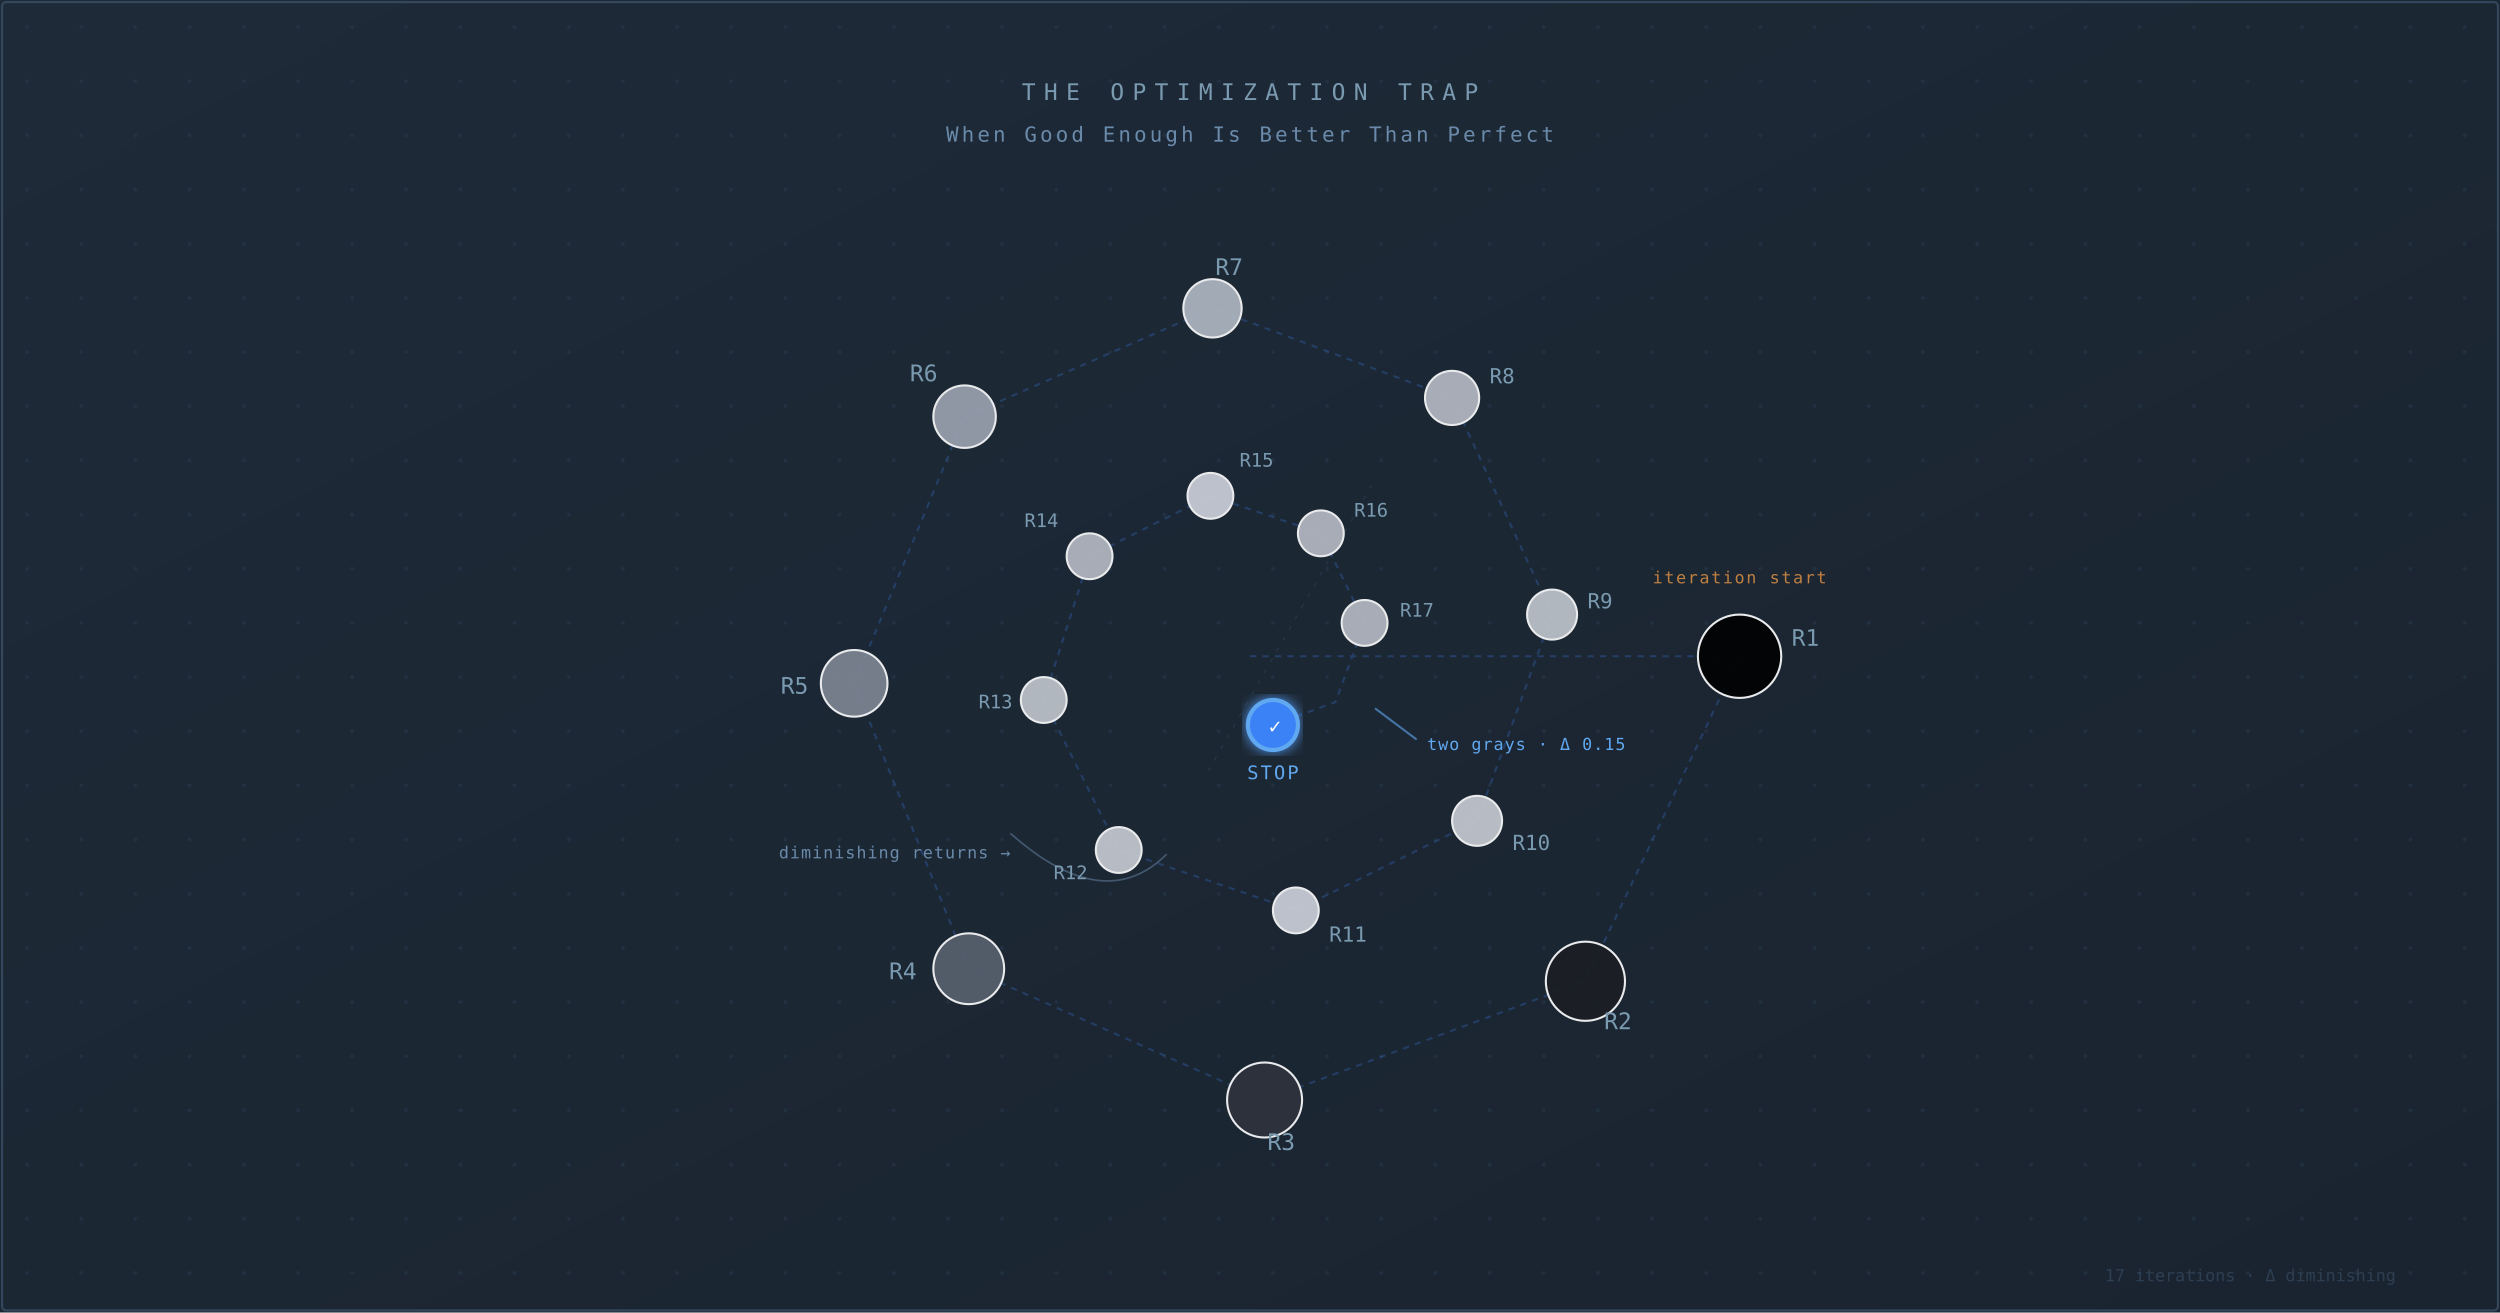
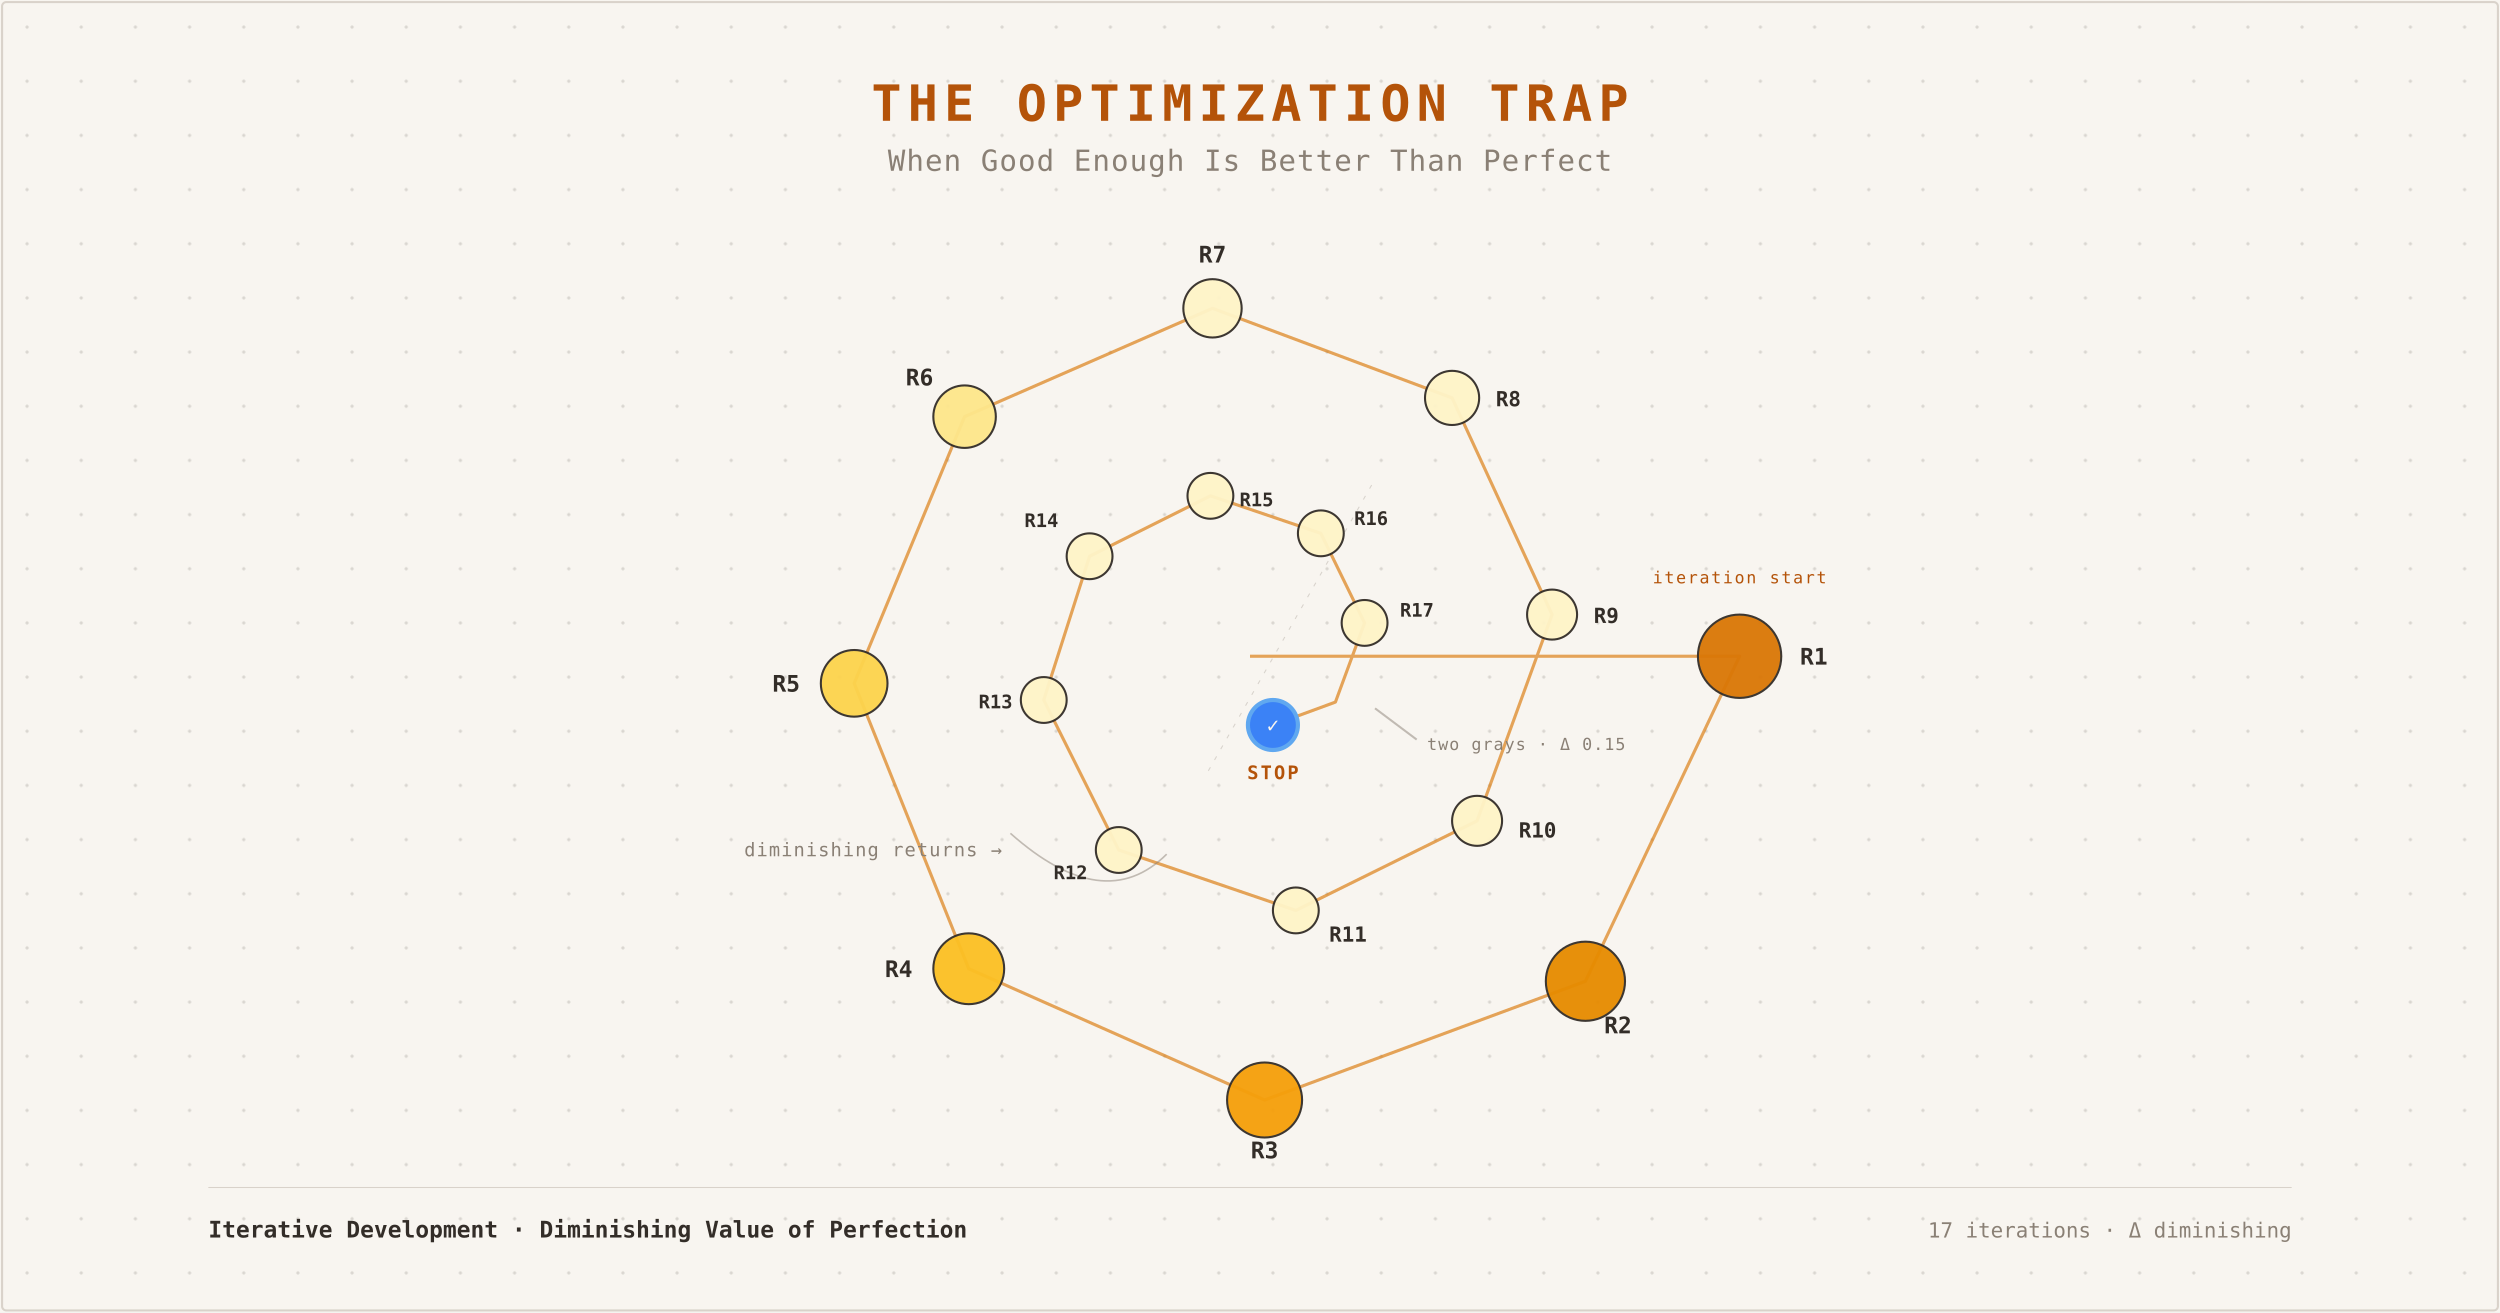
<svg xmlns="http://www.w3.org/2000/svg" width="1200" height="630" viewBox="0 0 1200 630">
  <defs>
-     <linearGradient id="bg" x1="0" y1="0" x2="1" y2="1">
-       <stop offset="0%" stop-color="#1E2A38" />
-       <stop offset="100%" stop-color="#1A2430" />
-     </linearGradient>
+     <style>
+       .canvas-bg { fill: #f8f5f0; }
+       .grid-dots { fill: #332D28; opacity: 0.15; }
+       .frame-border { stroke: #D1C9C0; opacity: 0.8; }
+       .text-primary { fill: #332D28; }
+       .text-title { fill: #B45309; }
+       .text-muted { fill: #8A8075; }
+       .spiral-track { stroke: #D97706; opacity: 0.65; stroke-width: 1.5; }
+       .axis-line { stroke: #8A8075; opacity: 0.3; }
+       .bracket-line { stroke: #8A8075; opacity: 0.5; }
+       .node-txt { fill: #332D28; font-weight: 700; }
+       .node-fill-01 { fill: #D97706; stroke: #332D28; }
+       .node-fill-02 { fill: #E68A00; stroke: #332D28; }
+       .node-fill-03 { fill: #F59E0B; stroke: #332D28; }
+       .node-fill-04 { fill: #FBBF24; stroke: #332D28; }
+       .node-fill-05 { fill: #FCD34D; stroke: #332D28; }
+       .node-fill-06 { fill: #FDE68A; stroke: #332D28; }
+       .node-fill-07 { fill: #FEF3C7; stroke: #332D28; }
+       @media (prefers-color-scheme: dark) {
+         .canvas-bg { fill: #161616; }
+         .grid-dots { fill: #453E38; opacity: 0.3; }
+         .frame-border { stroke: #453E38; opacity: 0.6; }
+         .text-primary { fill: #F8F5F0; }
+         .text-title { fill: #F59E0B; }
+         .text-muted { fill: #7A6A5C; }
+         .spiral-track { stroke: #F59E0B; opacity: 0.7; stroke-width: 1.5; }
+         .axis-line { stroke: #453E38; opacity: 0.5; }
+         .bracket-line { stroke: #7A6A5C; opacity: 0.5; }
+         .node-txt { fill: #F8F5F0; font-weight: 600; }
+         .node-fill-01 { fill: #B45309; stroke: #F8F5F0; }
+         .node-fill-02 { fill: #D97706; stroke: #F8F5F0; }
+         .node-fill-03 { fill: #F59E0B; stroke: #F8F5F0; }
+         .node-fill-04 { fill: #FBBF24; stroke: #F8F5F0; }
+         .node-fill-05 { fill: #FCD34D; stroke: #F8F5F0; }
+         .node-fill-06 { fill: #FDE68A; stroke: #F8F5F0; }
+         .node-fill-07 { fill: #FEF3C7; stroke: #F8F5F0; }
+       }
+     </style>
    <pattern id="dots" width="26" height="26" patternUnits="userSpaceOnUse">
-       <circle cx="13" cy="13" r="0.9" fill="#2A4055" opacity="0.4" />
+       <circle class="grid-dots" cx="13" cy="13" r="0.8" />
    </pattern>
-     <filter id="glow">
-       <feGaussianBlur stdDeviation="3" result="blur" />
-       <feMerge>
-         <feMergeNode in="blur" />
-         <feMergeNode in="SourceGraphic" />
-       </feMerge>
-     </filter>
  </defs>
-   <rect width="1200" height="630" fill="url(#bg)" />
+   <rect class="canvas-bg" width="1200" height="630" />
  <rect width="1200" height="630" fill="url(#dots)" />
-   <rect x="1" y="1" width="1198" height="628" fill="none" stroke="#3A5068" stroke-width="1" opacity="0.8" rx="2" />
-   <text x="600" y="48" fill="#7A9AB0" font-family="'JetBrains Mono', monospace" font-size="11" font-weight="500" letter-spacing="4" text-anchor="middle">THE OPTIMIZATION TRAP</text>
-   <text x="600" y="68" fill="#6A8AAA" font-family="'JetBrains Mono', monospace" font-size="10" letter-spacing="1.5" text-anchor="middle">When Good Enough Is Better Than Perfect</text>
-   <polyline points="     600,315 835,315 761,471 607,528 465,465 410,328     463,200 582,148 697,191 745,295 709,394     622,437 537,408 501,336 523,267 581,238     634,256 655,299 641,337 611,348   " fill="none" stroke="#3B82F6" stroke-width="1" opacity="0.25" stroke-linejoin="round" stroke-dasharray="3 3" />
-   <line x1="580" y1="370" x2="660" y2="230" stroke="#3A5068" stroke-width="0.5" opacity="0.4" stroke-dasharray="2 4" />
-   <circle cx="835" cy="315" r="20" fill="#000000" stroke="#ffffff" stroke-width="1" opacity="0.9" />
-   <text x="860" y="310" fill="#7A9AB0" font-family="'JetBrains Mono', monospace" font-size="11" font-weight="500">R1</text>
-   <circle cx="761" cy="471" r="19" fill="#1b1e23" stroke="#ffffff" stroke-width="1" opacity="0.9" />
-   <text x="770" y="494" fill="#7A9AB0" font-family="'JetBrains Mono', monospace" font-size="11" font-weight="500">R2</text>
-   <circle cx="607" cy="528" r="18" fill="#2d323c" stroke="#ffffff" stroke-width="1" opacity="0.9" />
-   <text x="615" y="552" fill="#7A9AB0" font-family="'JetBrains Mono', monospace" font-size="11" font-weight="500" text-anchor="middle">R3</text>
-   <circle cx="465" cy="465" r="17" fill="#58606e" stroke="#ffffff" stroke-width="1" opacity="0.9" />
-   <text x="440" y="470" fill="#7A9AB0" font-family="'JetBrains Mono', monospace" font-size="11" font-weight="500" text-anchor="end">R4</text>
-   <circle cx="410" cy="328" r="16" fill="#7e8695" stroke="#ffffff" stroke-width="1" opacity="0.9" />
-   <text x="388" y="333" fill="#7A9AB0" font-family="'JetBrains Mono', monospace" font-size="11" font-weight="500" text-anchor="end">R5</text>
-   <circle cx="463" cy="200" r="15" fill="#9ba3b1" stroke="#ffffff" stroke-width="1" opacity="0.9" />
-   <text x="450" y="183" fill="#7A9AB0" font-family="'JetBrains Mono', monospace" font-size="11" font-weight="500" text-anchor="end">R6</text>
-   <circle cx="582" cy="148" r="14" fill="#b0b8c4" stroke="#ffffff" stroke-width="1" opacity="0.9" />
-   <text x="590" y="132" fill="#7A9AB0" font-family="'JetBrains Mono', monospace" font-size="11" font-weight="500" text-anchor="middle">R7</text>
-   <circle cx="697" cy="191" r="13" fill="#b6bac4" stroke="#ffffff" stroke-width="1" opacity="0.9" />
-   <text x="715" y="184" fill="#7A9AB0" font-family="'JetBrains Mono', monospace" font-size="10" font-weight="500">R8</text>
-   <circle cx="745" cy="295" r="12" fill="#c0c6ce" stroke="#ffffff" stroke-width="1" opacity="0.9" />
-   <text x="762" y="292" fill="#7A9AB0" font-family="'JetBrains Mono', monospace" font-size="10" font-weight="500">R9</text>
-   <circle cx="709" cy="394" r="12" fill="#c8ccd4" stroke="#ffffff" stroke-width="1" opacity="0.9" />
-   <text x="726" y="408" fill="#7A9AB0" font-family="'JetBrains Mono', monospace" font-size="10" font-weight="500">R10</text>
-   <circle cx="622" cy="437" r="11" fill="#ced2dc" stroke="#ffffff" stroke-width="1" opacity="0.9" />
-   <text x="638" y="452" fill="#7A9AB0" font-family="'JetBrains Mono', monospace" font-size="10" font-weight="500">R11</text>
-   <path d="M 485 400 Q 530 440 560 410" fill="none" stroke="#6A8AAA" stroke-width="0.8" opacity="0.5" />
-   <text x="485" y="412" fill="#6A8AAA" font-family="'JetBrains Mono', monospace" font-size="8" letter-spacing="0.5" text-anchor="end">diminishing returns →</text>
-   <circle cx="537" cy="408" r="11" fill="#c8ccd4" stroke="#ffffff" stroke-width="1" opacity="0.9" />
-   <text x="522" y="422" fill="#7A9AB0" font-family="'JetBrains Mono', monospace" font-size="9" text-anchor="end">R12</text>
-   <circle cx="501" cy="336" r="11" fill="#c0c6ce" stroke="#ffffff" stroke-width="1" opacity="0.9" />
-   <text x="486" y="340" fill="#7A9AB0" font-family="'JetBrains Mono', monospace" font-size="9" text-anchor="end">R13</text>
-   <circle cx="523" cy="267" r="11" fill="#b6bac4" stroke="#ffffff" stroke-width="1" opacity="0.9" />
-   <text x="508" y="253" fill="#7A9AB0" font-family="'JetBrains Mono', monospace" font-size="9" text-anchor="end">R14</text>
-   <circle cx="581" cy="238" r="11" fill="#ced2dc" stroke="#ffffff" stroke-width="1" opacity="0.9" />
-   <text x="595" y="224" fill="#7A9AB0" font-family="'JetBrains Mono', monospace" font-size="9">R15</text>
-   <circle cx="634" cy="256" r="11" fill="#b6bac4" stroke="#ffffff" stroke-width="1" opacity="0.9" />
-   <text x="650" y="248" fill="#7A9AB0" font-family="'JetBrains Mono', monospace" font-size="9">R16</text>
-   <circle cx="655" cy="299" r="11" fill="#b6bac4" stroke="#ffffff" stroke-width="1" opacity="0.9" />
-   <text x="672" y="296" fill="#7A9AB0" font-family="'JetBrains Mono', monospace" font-size="9">R17</text>
-   <text x="835" cy="280" fill="#C08040" font-family="'JetBrains Mono', monospace" font-size="9" text-anchor="middle" letter-spacing="1">
-     <animate attributeName="opacity" values="0.6;1;0.6" dur="3s" repeatCount="indefinite" />
+   <rect class="frame-border" x="1" y="1" width="1198" height="628" fill="none" stroke-width="1" rx="2" />
+   <text class="text-title" x="600" y="58" font-family="'JetBrains Mono', monospace" font-size="24" font-weight="700" letter-spacing="3" text-anchor="middle">THE OPTIMIZATION TRAP</text>
+   <text class="text-muted" x="600" y="82" font-family="'JetBrains Mono', monospace" font-size="14" font-weight="500" letter-spacing="0.5" text-anchor="middle">When Good Enough Is Better Than Perfect</text>
+   <polyline class="spiral-track" points="     600,315 835,315 761,471 607,528 465,465 410,328     463,200 582,148 697,191 745,295 709,394     622,437 537,408 501,336 523,267 581,238     634,256 655,299 641,337 611,348   " fill="none" stroke-linejoin="round" />
+   <line class="axis-line" x1="580" y1="370" x2="660" y2="230" stroke-width="0.5" stroke-dasharray="2 4" />
+   <circle class="node-fill-01" cx="835" cy="315" r="20" stroke-width="1" opacity="0.95" />
+   <text class="node-txt" x="864" y="319" font-family="'JetBrains Mono', monospace" font-size="11">R1</text>
+   <circle class="node-fill-02" cx="761" cy="471" r="19" stroke-width="1" opacity="0.95" />
+   <text class="node-txt" x="770" y="496" font-family="'JetBrains Mono', monospace" font-size="11">R2</text>
+   <circle class="node-fill-03" cx="607" cy="528" r="18" stroke-width="1" opacity="0.95" />
+   <text class="node-txt" x="607" y="556" font-family="'JetBrains Mono', monospace" font-size="11" text-anchor="middle">R3</text>
+   <circle class="node-fill-04" cx="465" cy="465" r="17" stroke-width="1" opacity="0.95" />
+   <text class="node-txt" x="438" y="469" font-family="'JetBrains Mono', monospace" font-size="11" text-anchor="end">R4</text>
+   <circle class="node-fill-05" cx="410" cy="328" r="16" stroke-width="1" opacity="0.95" />
+   <text class="node-txt" x="384" y="332" font-family="'JetBrains Mono', monospace" font-size="11" text-anchor="end">R5</text>
+   <circle class="node-fill-06" cx="463" cy="200" r="15" stroke-width="1" opacity="0.95" />
+   <text class="node-txt" x="448" y="185" font-family="'JetBrains Mono', monospace" font-size="11" text-anchor="end">R6</text>
+   <circle class="node-fill-07" cx="582" cy="148" r="14" stroke-width="1" opacity="0.95" />
+   <text class="node-txt" x="582" y="126" font-family="'JetBrains Mono', monospace" font-size="11" text-anchor="middle">R7</text>
+   <circle class="node-fill-07" cx="697" cy="191" r="13" stroke-width="1" opacity="0.95" />
+   <text class="node-txt" x="718" y="195" font-family="'JetBrains Mono', monospace" font-size="10">R8</text>
+   <circle class="node-fill-07" cx="745" cy="295" r="12" stroke-width="1" opacity="0.95" />
+   <text class="node-txt" x="765" y="299" font-family="'JetBrains Mono', monospace" font-size="10">R9</text>
+   <circle class="node-fill-07" cx="709" cy="394" r="12" stroke-width="1" opacity="0.95" />
+   <text class="node-txt" x="729" y="402" font-family="'JetBrains Mono', monospace" font-size="10">R10</text>
+   <circle class="node-fill-07" cx="622" cy="437" r="11" stroke-width="1" opacity="0.95" />
+   <text class="node-txt" x="638" y="452" font-family="'JetBrains Mono', monospace" font-size="10">R11</text>
+   <path class="bracket-line" d="M 485 400 Q 530 440 560 410" fill="none" stroke-width="0.8" />
+   <text class="text-muted" x="481" y="411" font-family="'JetBrains Mono', monospace" font-size="9" letter-spacing="0.5" text-anchor="end">diminishing returns →</text>
+   <circle class="node-fill-07" cx="537" cy="408" r="11" stroke-width="1" opacity="0.95" />
+   <text class="node-txt" x="522" y="422" font-family="'JetBrains Mono', monospace" font-size="9" text-anchor="end">R12</text>
+   <circle class="node-fill-07" cx="501" cy="336" r="11" stroke-width="1" opacity="0.95" />
+   <text class="node-txt" x="486" y="340" font-family="'JetBrains Mono', monospace" font-size="9" text-anchor="end">R13</text>
+   <circle class="node-fill-07" cx="523" cy="267" r="11" stroke-width="1" opacity="0.95" />
+   <text class="node-txt" x="508" y="253" font-family="'JetBrains Mono', monospace" font-size="9" text-anchor="end">R14</text>
+   <circle class="node-fill-07" cx="581" cy="238" r="11" stroke-width="1" opacity="0.95" />
+   <text class="node-txt" x="595" y="243" font-family="'JetBrains Mono', monospace" font-size="9">R15</text>
+   <circle class="node-fill-07" cx="634" cy="256" r="11" stroke-width="1" opacity="0.95" />
+   <text class="node-txt" x="650" y="252" font-family="'JetBrains Mono', monospace" font-size="9">R16</text>
+   <circle class="node-fill-07" cx="655" cy="299" r="11" stroke-width="1" opacity="0.95" />
+   <text class="node-txt" x="672" y="296" font-family="'JetBrains Mono', monospace" font-size="9">R17</text>
+   <text class="text-title" x="835" y="280" font-family="'JetBrains Mono', monospace" font-size="8" text-anchor="middle" letter-spacing="0.8">iteration start<animate attributeName="opacity" values="0.6;1;0.6" dur="3s" repeatCount="indefinite" />
  </text>
-   <text x="835" y="280" fill="#C08040" font-family="'JetBrains Mono', monospace" font-size="8" text-anchor="middle" letter-spacing="0.8">iteration start</text>
-   <path d="M 660 340 L 680 355" fill="none" stroke="#60A8F0" stroke-width="1" opacity="0.6" />
-   <text x="685" y="360" fill="#60A8F0" font-family="'JetBrains Mono', monospace" font-size="8" letter-spacing="0.5">two grays · Δ 0.15</text>
-   <circle cx="611" cy="348" r="12" fill="#3B82F6" stroke="#60A8F0" stroke-width="2" filter="url(#glow)" />
-   <text x="612" y="352" fill="#ffffff" font-family="'JetBrains Mono', monospace" font-size="10" font-weight="700" text-anchor="middle">✓</text>
-   <text x="611" y="374" fill="#60A8F0" font-family="'JetBrains Mono', monospace" font-size="9" font-weight="500" text-anchor="middle" letter-spacing="1">STOP</text>
-   <text x="1150" y="615" fill="#3A5068" font-family="'JetBrains Mono', monospace" font-size="8" text-anchor="end" opacity="0.6">17 iterations · Δ diminishing</text>
+   <path class="bracket-line" d="M 660 340 L 680 355" fill="none" stroke-width="1" />
+   <text class="text-muted" x="685" y="360" font-family="'JetBrains Mono', monospace" font-size="8" letter-spacing="0.5">two grays · Δ 0.15</text>
+   <circle cx="611" cy="348" r="12" fill="#3B82F6" stroke="#60A8F0" stroke-width="2" />
+   <text class="canvas-bg" x="611" y="351.5" font-family="'JetBrains Mono', monospace" font-size="10" font-weight="700" text-anchor="middle">✓</text>
+   <text class="text-title" x="611" y="374" font-family="'JetBrains Mono', monospace" font-size="9" font-weight="700" text-anchor="middle" letter-spacing="1">STOP</text>
+   <line class="frame-border" x1="100" y1="570" x2="1100" y2="570" stroke-width="0.5" />
+   <text class="text-primary" x="100" y="594" font-family="'JetBrains Mono', monospace" font-size="11" font-weight="600" text-anchor="start">
+     Iterative Development · Diminishing Value of Perfection
+   </text>
+   <text class="text-muted" x="1100" y="594" font-family="'JetBrains Mono', monospace" font-size="10" text-anchor="end">
+     17 iterations · Δ diminishing
+   </text>
</svg>
